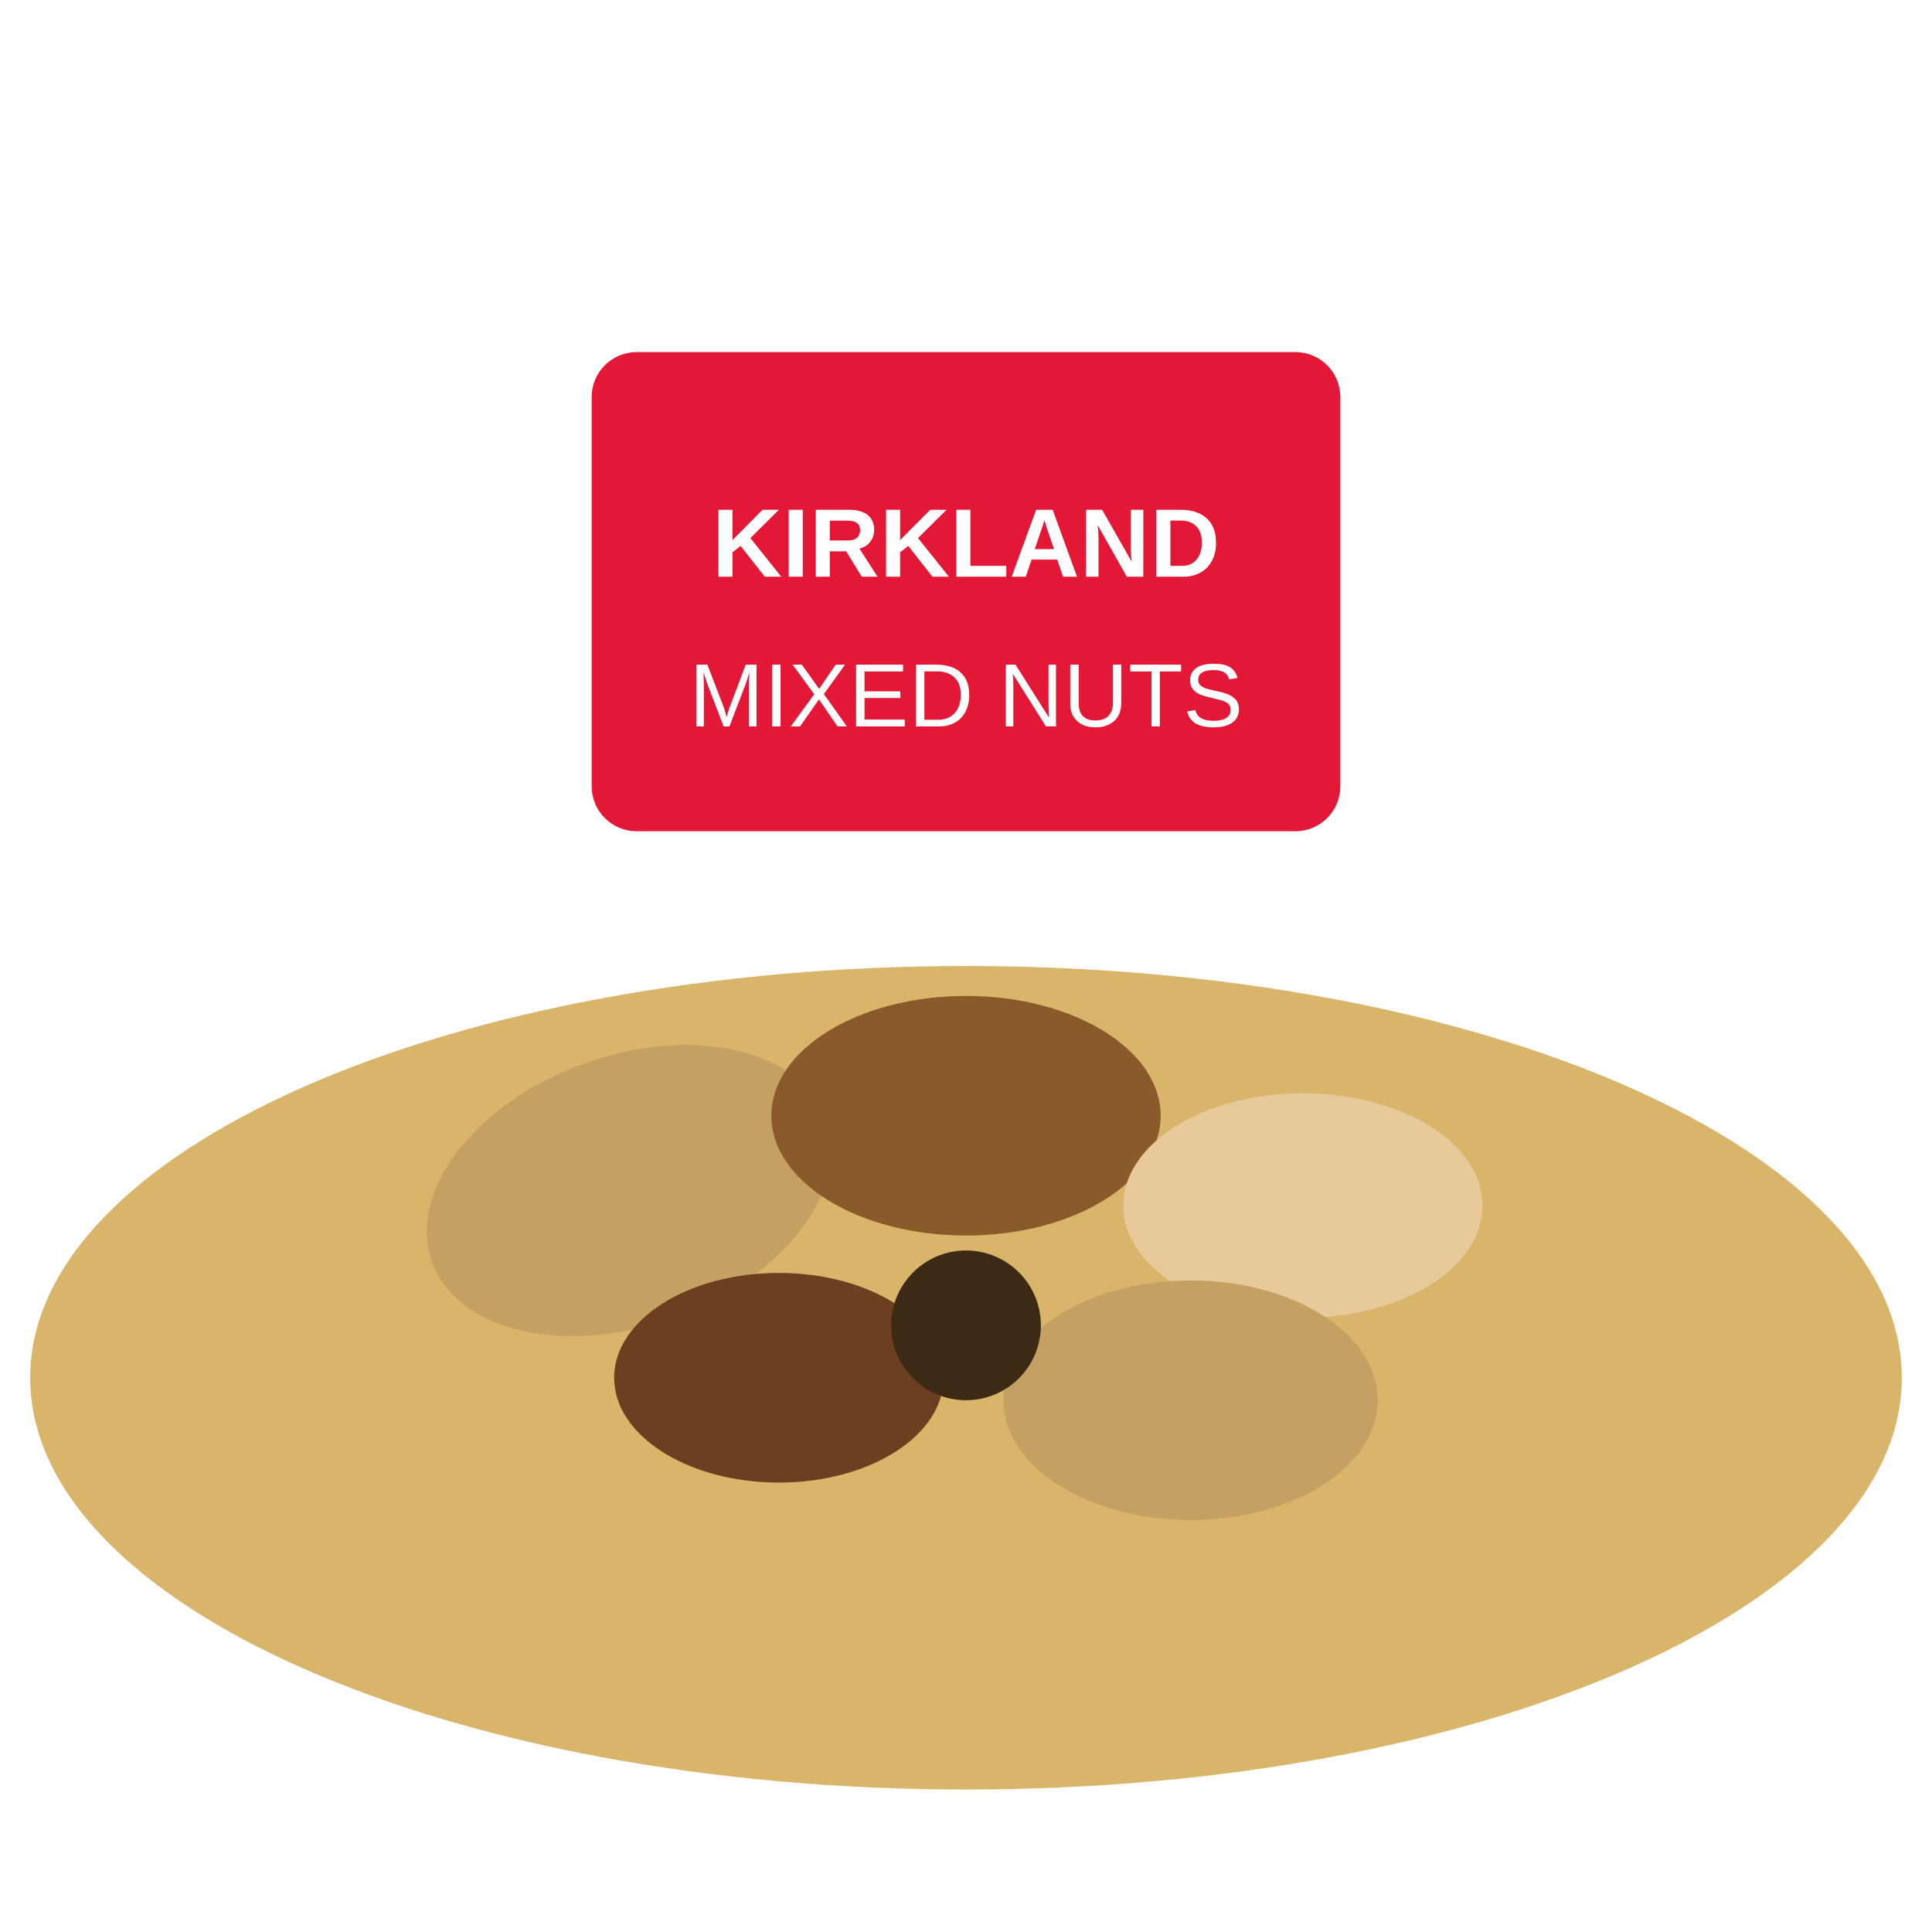
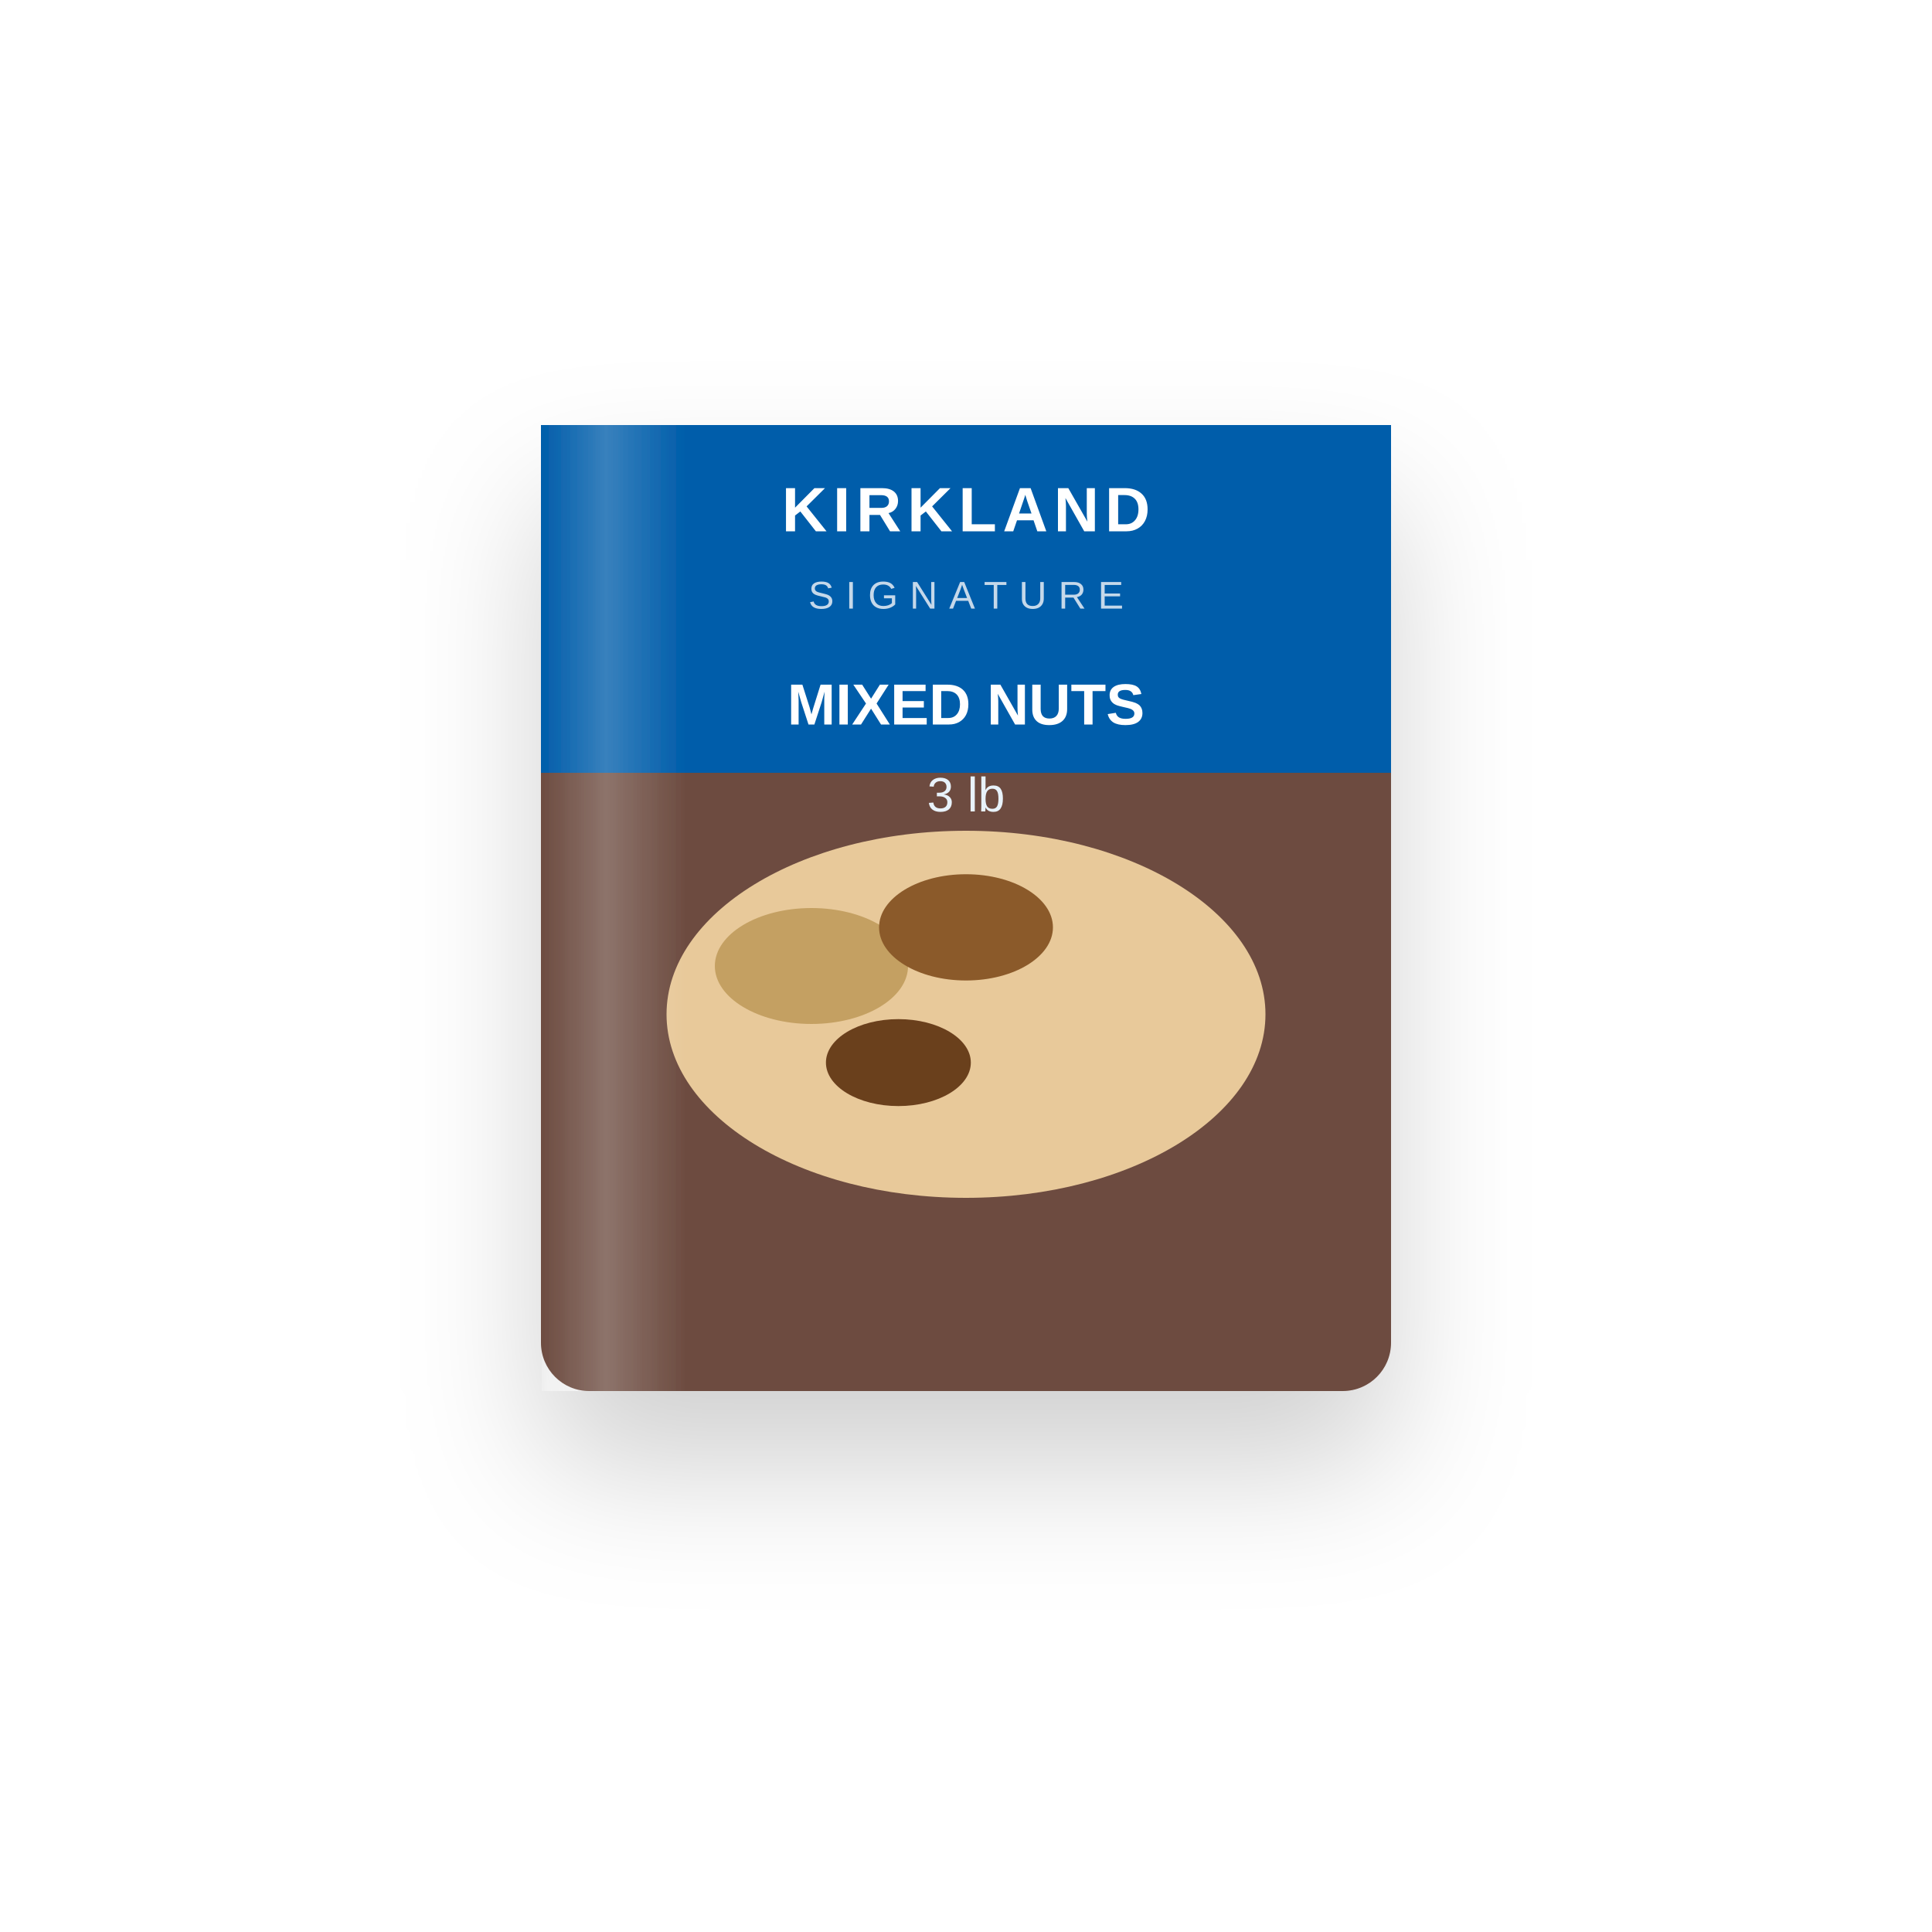
<svg xmlns="http://www.w3.org/2000/svg" viewBox="0 0 400 400" width="400" height="400">
  <rect width="400" height="400" fill="#ffffff" />
-   <g transform="translate(200 200) scale(1.55) translate(-200 -200)">
-     <ellipse cx="200" cy="255" rx="125" ry="55" fill="#d8b56a" />
-     <ellipse cx="155" cy="230" rx="28" ry="18" fill="#c4a062" transform="rotate(-20 155 230)" />
-     <ellipse cx="200" cy="220" rx="26" ry="16" fill="#8b5a2b" />
-     <ellipse cx="245" cy="232" rx="24" ry="15" fill="#e8c99a" />
-     <ellipse cx="175" cy="255" rx="22" ry="14" fill="#6b3f1f" />
-     <ellipse cx="230" cy="258" rx="25" ry="16" fill="#c4a062" />
-     <circle cx="200" cy="248" r="10" fill="#3d2a14" />
-     <rect x="150" y="118" width="100" height="64" rx="6" fill="#E31837" />
-     <text x="200" y="148" text-anchor="middle" fill="#fff" font-family="Arial" font-size="13" font-weight="700">KIRKLAND</text>
-     <text x="200" y="168" text-anchor="middle" fill="#fff" font-family="Arial" font-size="12">MIXED NUTS</text>
+   <defs>
+     <filter id="pack" x="-25%" y="-15%" width="150%" height="150%">
+       <feDropShadow dx="0" dy="16" stdDeviation="14" flood-color="#1a1a1a" flood-opacity="0.18" />
+     </filter>
+     <linearGradient id="shine" x1="0" y1="0" x2="1" y2="0">
+       <stop offset="0" stop-color="#fff" stop-opacity="0" />
+       <stop offset="0.45" stop-color="#fff" stop-opacity="0.22" />
+       <stop offset="1" stop-color="#fff" stop-opacity="0" />
+     </linearGradient>
+   </defs>
+   <g filter="url(#pack)">
+     <rect x="112" y="88" width="176" height="200" rx="10" fill="#6d4c41" />
+     <ellipse cx="200" cy="210" rx="62" ry="38" fill="#e8c99a" />
+     <ellipse cx="168" cy="200" rx="20" ry="12" fill="#c4a062" />
+     <ellipse cx="200" cy="192" rx="18" ry="11" fill="#8b5a2b" />
+     <ellipse cx="232" cy="202" rx="17" ry="10" fill="#e8c99a" />
+     <ellipse cx="186" cy="220" rx="15" ry="9" fill="#6b3f1f" />
+     <rect x="112" y="88" width="176" height="72" fill="#005DAA" />
+     <text x="200" y="110" text-anchor="middle" fill="#fff" font-family="Arial, Helvetica, sans-serif" font-size="13" font-weight="700" letter-spacing="1.2">KIRKLAND</text>
+     <text x="200" y="126" text-anchor="middle" fill="#c5d8ea" font-family="Arial, Helvetica, sans-serif" font-size="8" letter-spacing="2.4">SIGNATURE</text>
+     <text x="200" y="150" text-anchor="middle" fill="#fff" font-family="Arial, Helvetica, sans-serif" font-size="12" font-weight="700">MIXED NUTS</text>
+     <text x="200" y="168" text-anchor="middle" fill="#e8f2fa" font-family="Arial, Helvetica, sans-serif" font-size="10">3 lb</text>
+     <rect x="112" y="88" width="30" height="200" fill="url(#shine)" />
  </g>
</svg>
